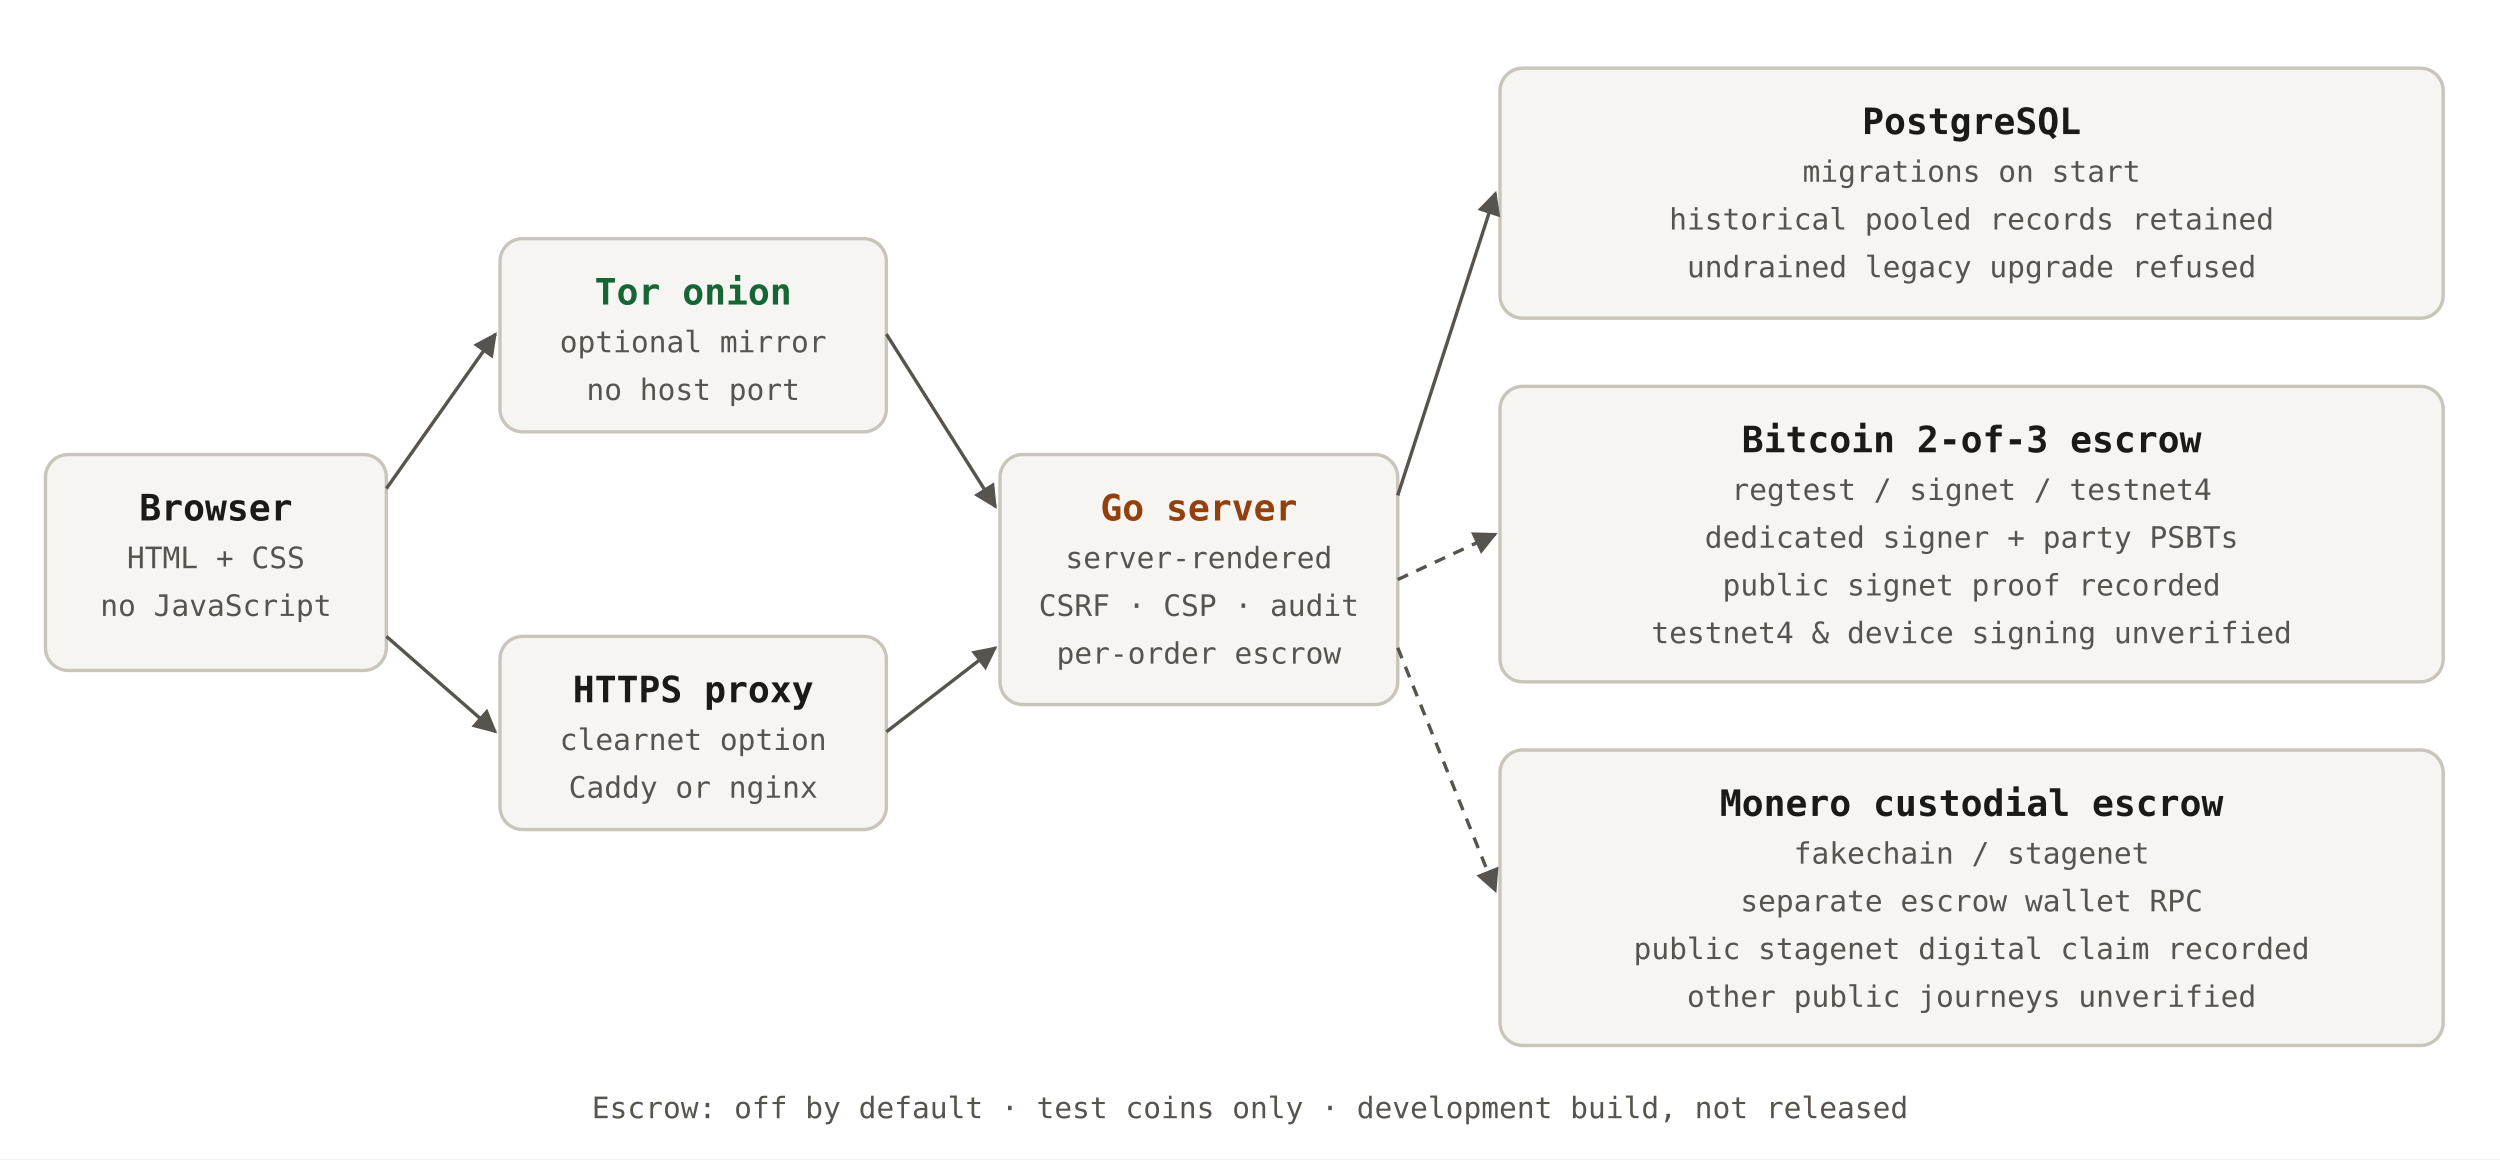
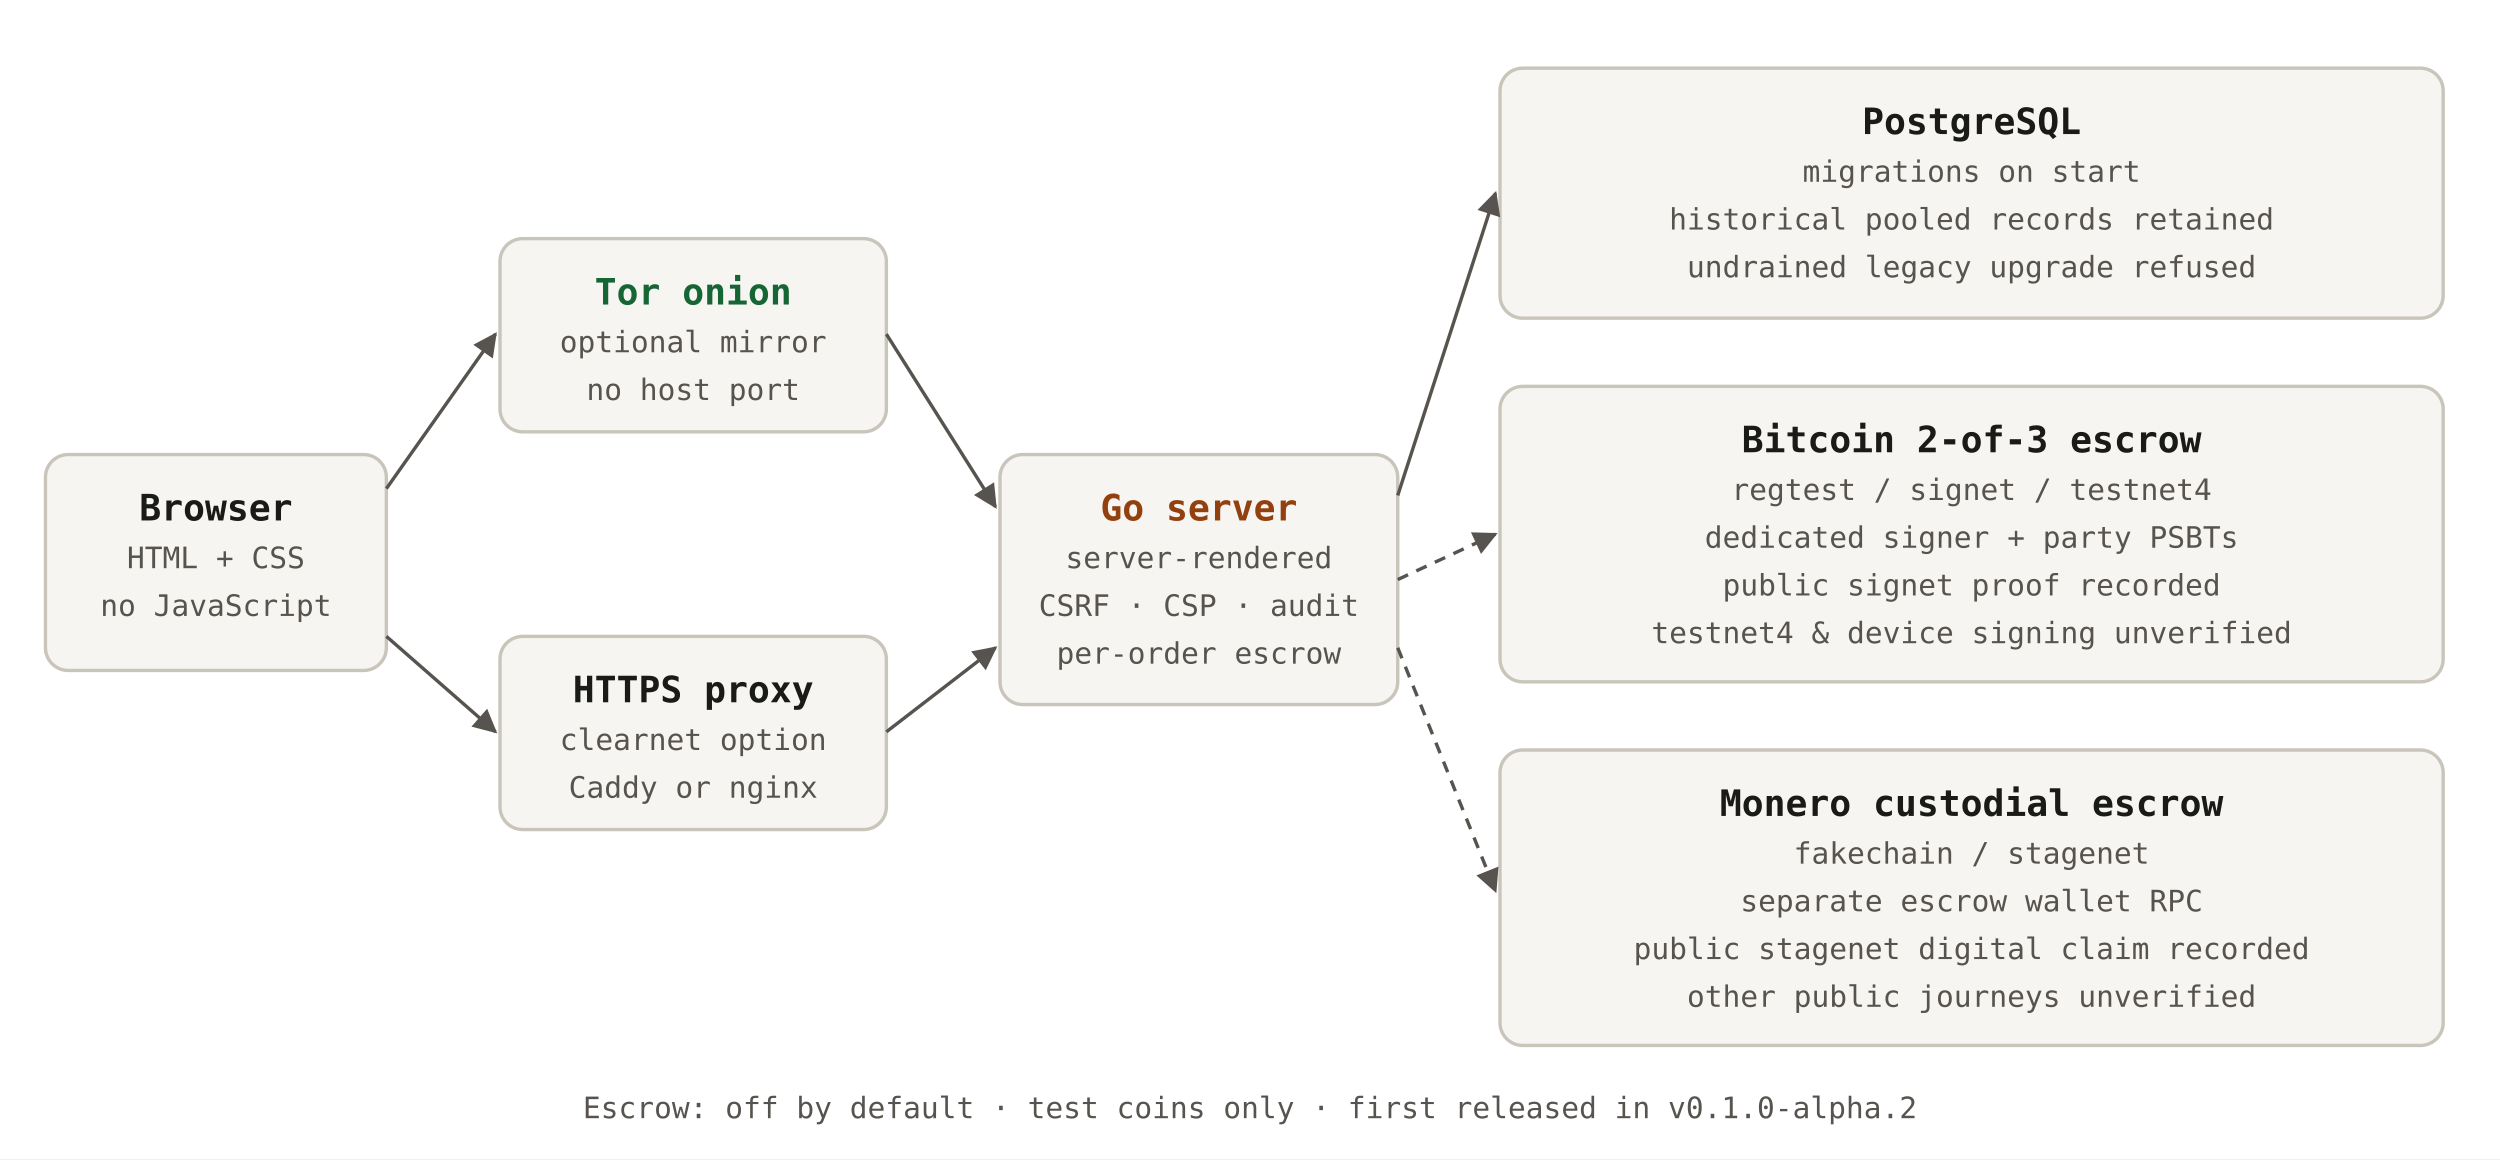
- <svg xmlns="http://www.w3.org/2000/svg" width="1100" height="510" viewBox="0 0 1100 510" role="img" aria-label="Browser through Tor or HTTPS to the Go server and PostgreSQL. Optional Bitcoin 2-of-3 escrow: regtest, signet or testnet4. Optional custodial Monero escrow: fakechain or stagenet. Escrow is off by default, test networks only, development build. Historical pooled records retained; undrained legacy upgrades refused.">
+ <svg xmlns="http://www.w3.org/2000/svg" width="1100" height="510" viewBox="0 0 1100 510" role="img" aria-label="Browser through Tor or HTTPS to the Go server and PostgreSQL. Optional Bitcoin 2-of-3 escrow: regtest, signet or testnet4. Optional custodial Monero escrow: fakechain or stagenet. Escrow is off by default, test networks only, first released in v0.1.0-alpha.2. Historical pooled records retained; undrained legacy upgrades refused.">
  <defs>
    <marker id="alight" viewBox="0 0 10 10" refX="9" refY="5" markerWidth="7" markerHeight="7" orient="auto">
      <path d="M0 0L10 5L0 10z" fill="#57534e" />
    </marker>
  </defs>
  <rect width="1100" height="510" fill="#ffffff" />
  <rect x="20" y="200" width="150" height="95" rx="10" fill="#f6f5f1" stroke="#c9c5bb" stroke-width="1.5" />
  <text x="95.0" y="229" text-anchor="middle" font-family="ui-monospace,SFMono-Regular,Menlo,Consolas,monospace" font-size="16" font-weight="700" fill="#1a1a18">Browser</text>
  <text x="95.0" y="250" text-anchor="middle" font-family="ui-monospace,SFMono-Regular,Menlo,Consolas,monospace" font-size="13" font-weight="400" fill="#57534e">HTML + CSS</text>
  <text x="95.0" y="271" text-anchor="middle" font-family="ui-monospace,SFMono-Regular,Menlo,Consolas,monospace" font-size="13" font-weight="400" fill="#57534e">no JavaScript</text>
  <rect x="220" y="105" width="170" height="85" rx="10" fill="#f6f5f1" stroke="#c9c5bb" stroke-width="1.5" />
  <text x="305.0" y="134" text-anchor="middle" font-family="ui-monospace,SFMono-Regular,Menlo,Consolas,monospace" font-size="16" font-weight="700" fill="#166534">Tor onion</text>
  <text x="305.0" y="155" text-anchor="middle" font-family="ui-monospace,SFMono-Regular,Menlo,Consolas,monospace" font-size="13" font-weight="400" fill="#57534e">optional mirror</text>
  <text x="305.0" y="176" text-anchor="middle" font-family="ui-monospace,SFMono-Regular,Menlo,Consolas,monospace" font-size="13" font-weight="400" fill="#57534e">no host port</text>
  <rect x="220" y="280" width="170" height="85" rx="10" fill="#f6f5f1" stroke="#c9c5bb" stroke-width="1.5" />
  <text x="305.0" y="309" text-anchor="middle" font-family="ui-monospace,SFMono-Regular,Menlo,Consolas,monospace" font-size="16" font-weight="700" fill="#1a1a18">HTTPS proxy</text>
  <text x="305.0" y="330" text-anchor="middle" font-family="ui-monospace,SFMono-Regular,Menlo,Consolas,monospace" font-size="13" font-weight="400" fill="#57534e">clearnet option</text>
  <text x="305.0" y="351" text-anchor="middle" font-family="ui-monospace,SFMono-Regular,Menlo,Consolas,monospace" font-size="13" font-weight="400" fill="#57534e">Caddy or nginx</text>
  <rect x="440" y="200" width="175" height="110" rx="10" fill="#f6f5f1" stroke="#c9c5bb" stroke-width="1.5" />
  <text x="527.5" y="229" text-anchor="middle" font-family="ui-monospace,SFMono-Regular,Menlo,Consolas,monospace" font-size="16" font-weight="700" fill="#92400e">Go server</text>
  <text x="527.5" y="250" text-anchor="middle" font-family="ui-monospace,SFMono-Regular,Menlo,Consolas,monospace" font-size="13" font-weight="400" fill="#57534e">server-rendered</text>
  <text x="527.5" y="271" text-anchor="middle" font-family="ui-monospace,SFMono-Regular,Menlo,Consolas,monospace" font-size="13" font-weight="400" fill="#57534e">CSRF · CSP · audit</text>
  <text x="527.5" y="292" text-anchor="middle" font-family="ui-monospace,SFMono-Regular,Menlo,Consolas,monospace" font-size="13" font-weight="400" fill="#57534e">per-order escrow</text>
  <rect x="660" y="30" width="415" height="110" rx="10" fill="#f6f5f1" stroke="#c9c5bb" stroke-width="1.5" />
  <text x="867.5" y="59" text-anchor="middle" font-family="ui-monospace,SFMono-Regular,Menlo,Consolas,monospace" font-size="16" font-weight="700" fill="#1a1a18">PostgreSQL</text>
  <text x="867.5" y="80" text-anchor="middle" font-family="ui-monospace,SFMono-Regular,Menlo,Consolas,monospace" font-size="13" font-weight="400" fill="#57534e">migrations on start</text>
  <text x="867.5" y="101" text-anchor="middle" font-family="ui-monospace,SFMono-Regular,Menlo,Consolas,monospace" font-size="13" font-weight="400" fill="#57534e">historical pooled records retained</text>
  <text x="867.5" y="122" text-anchor="middle" font-family="ui-monospace,SFMono-Regular,Menlo,Consolas,monospace" font-size="13" font-weight="400" fill="#57534e">undrained legacy upgrade refused</text>
  <rect x="660" y="170" width="415" height="130" rx="10" fill="#f6f5f1" stroke="#c9c5bb" stroke-width="1.5" />
  <text x="867.5" y="199" text-anchor="middle" font-family="ui-monospace,SFMono-Regular,Menlo,Consolas,monospace" font-size="16" font-weight="700" fill="#1a1a18">Bitcoin 2-of-3 escrow</text>
  <text x="867.5" y="220" text-anchor="middle" font-family="ui-monospace,SFMono-Regular,Menlo,Consolas,monospace" font-size="13" font-weight="400" fill="#57534e">regtest / signet / testnet4</text>
  <text x="867.5" y="241" text-anchor="middle" font-family="ui-monospace,SFMono-Regular,Menlo,Consolas,monospace" font-size="13" font-weight="400" fill="#57534e">dedicated signer + party PSBTs</text>
  <text x="867.5" y="262" text-anchor="middle" font-family="ui-monospace,SFMono-Regular,Menlo,Consolas,monospace" font-size="13" font-weight="400" fill="#57534e">public signet proof recorded</text>
  <text x="867.5" y="283" text-anchor="middle" font-family="ui-monospace,SFMono-Regular,Menlo,Consolas,monospace" font-size="13" font-weight="400" fill="#57534e">testnet4 &amp; device signing unverified</text>
  <rect x="660" y="330" width="415" height="130" rx="10" fill="#f6f5f1" stroke="#c9c5bb" stroke-width="1.5" />
  <text x="867.5" y="359" text-anchor="middle" font-family="ui-monospace,SFMono-Regular,Menlo,Consolas,monospace" font-size="16" font-weight="700" fill="#1a1a18">Monero custodial escrow</text>
  <text x="867.5" y="380" text-anchor="middle" font-family="ui-monospace,SFMono-Regular,Menlo,Consolas,monospace" font-size="13" font-weight="400" fill="#57534e">fakechain / stagenet</text>
  <text x="867.5" y="401" text-anchor="middle" font-family="ui-monospace,SFMono-Regular,Menlo,Consolas,monospace" font-size="13" font-weight="400" fill="#57534e">separate escrow wallet RPC</text>
  <text x="867.5" y="422" text-anchor="middle" font-family="ui-monospace,SFMono-Regular,Menlo,Consolas,monospace" font-size="13" font-weight="400" fill="#57534e">public stagenet digital claim recorded</text>
  <text x="867.5" y="443" text-anchor="middle" font-family="ui-monospace,SFMono-Regular,Menlo,Consolas,monospace" font-size="13" font-weight="400" fill="#57534e">other public journeys unverified</text>
  <line x1="170" y1="215" x2="218" y2="147" stroke="#57534e" stroke-width="1.5" marker-end="url(#alight)" />
  <line x1="170" y1="280" x2="218" y2="322" stroke="#57534e" stroke-width="1.5" marker-end="url(#alight)" />
  <line x1="390" y1="147" x2="438" y2="223" stroke="#57534e" stroke-width="1.5" marker-end="url(#alight)" />
  <line x1="390" y1="322" x2="438" y2="285" stroke="#57534e" stroke-width="1.5" marker-end="url(#alight)" />
  <line x1="615" y1="218" x2="658" y2="85" stroke="#57534e" stroke-width="1.5" marker-end="url(#alight)" />
  <line x1="615" y1="255" x2="658" y2="235" stroke="#57534e" stroke-width="1.5" marker-end="url(#alight)" stroke-dasharray="5 4" />
  <line x1="615" y1="285" x2="658" y2="392" stroke="#57534e" stroke-width="1.5" marker-end="url(#alight)" stroke-dasharray="5 4" />
-   <text x="550" y="492" text-anchor="middle" font-family="ui-monospace,SFMono-Regular,Menlo,Consolas,monospace" font-size="13" fill="#57534e">Escrow: off by default · test coins only · development build, not released</text>
+   <text x="550" y="492" text-anchor="middle" font-family="ui-monospace,SFMono-Regular,Menlo,Consolas,monospace" font-size="13" fill="#57534e">Escrow: off by default · test coins only · first released in v0.1.0-alpha.2</text>
</svg>
